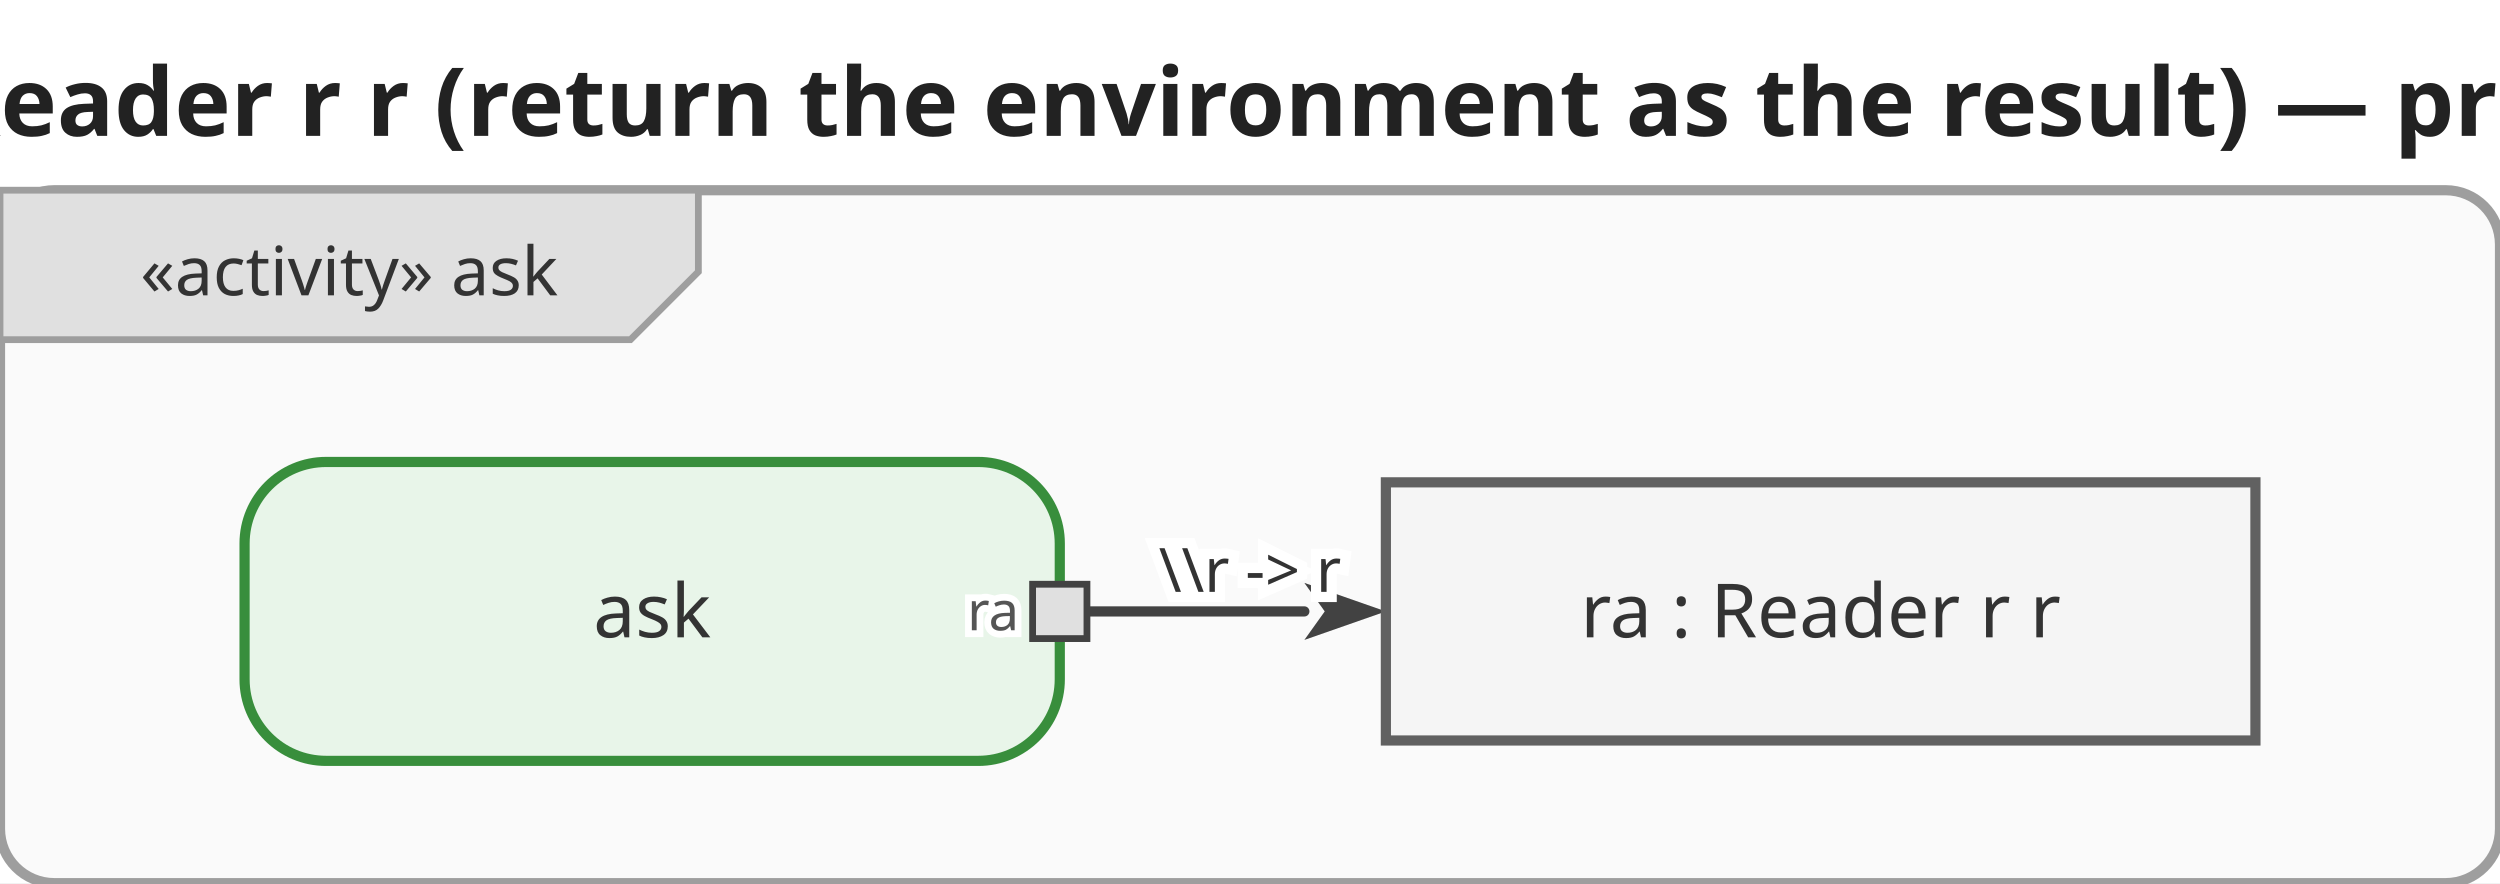
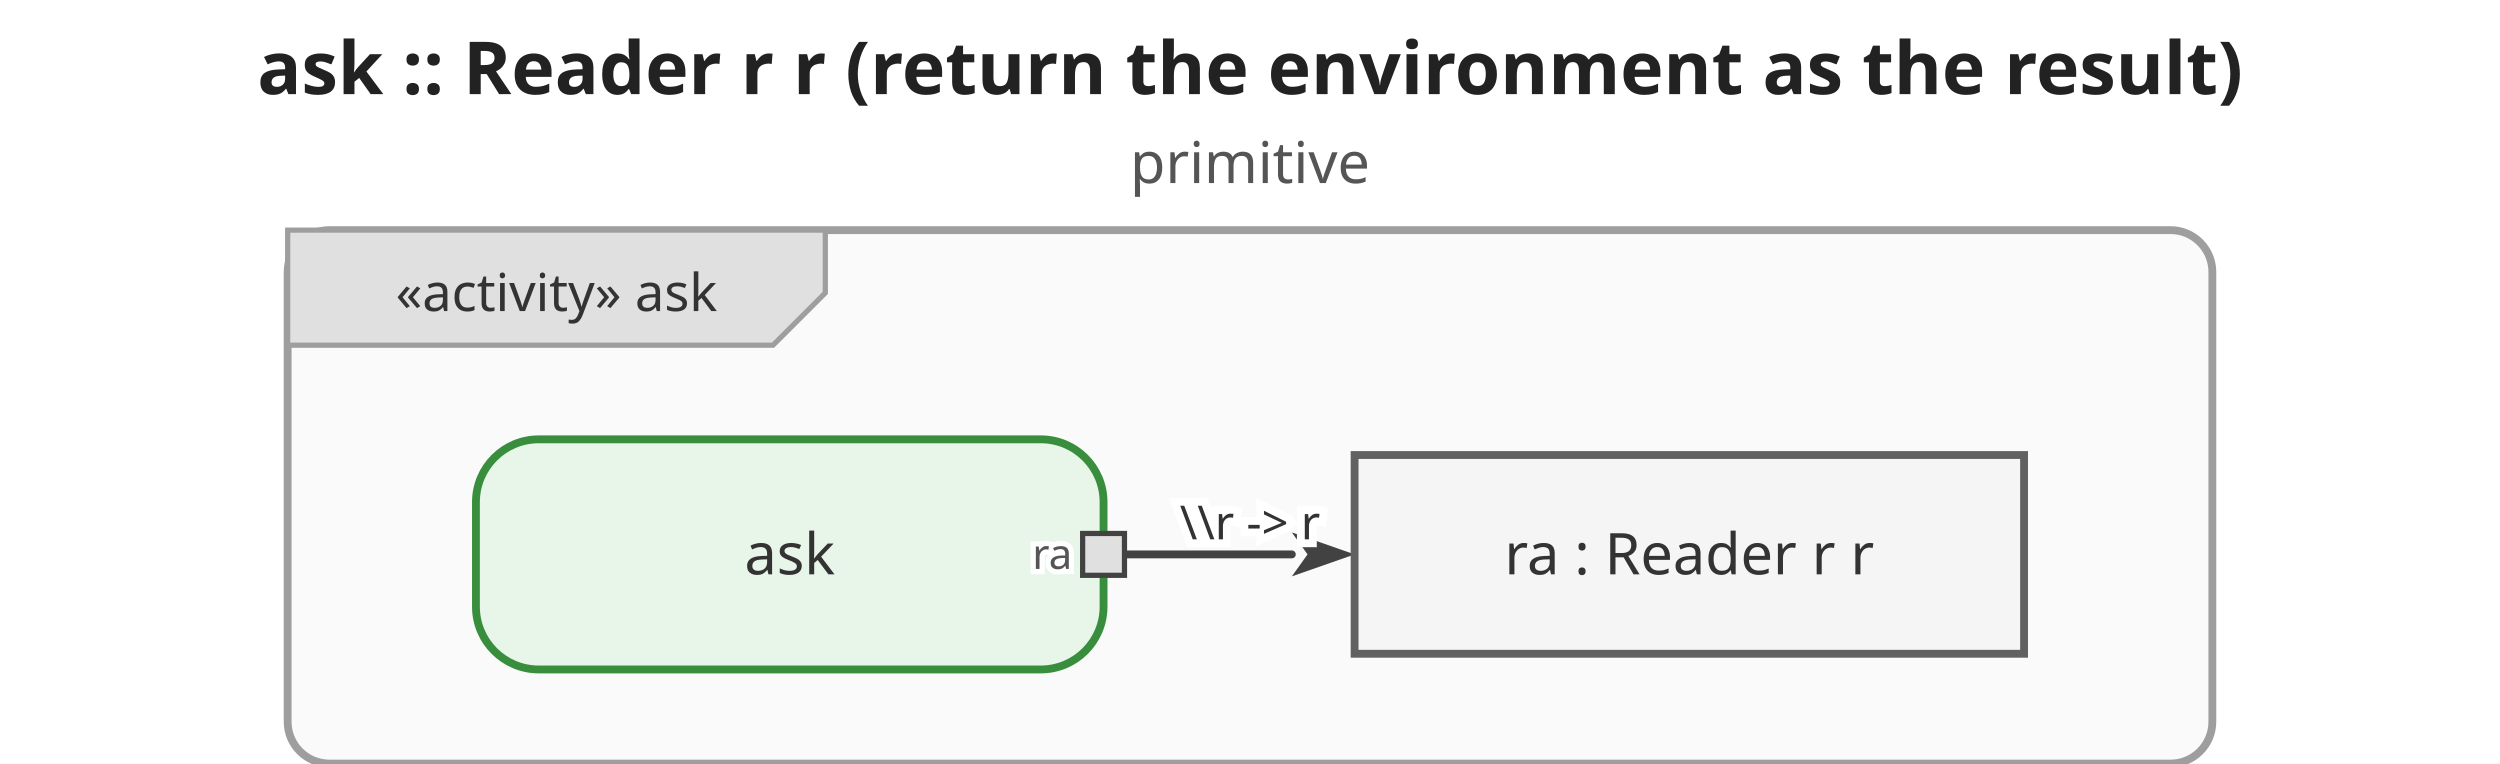
- <svg xmlns="http://www.w3.org/2000/svg" viewBox="0 0 368 130" width="368" height="130">
+ <svg xmlns="http://www.w3.org/2000/svg" viewBox="0 0 478 146" width="478" height="146">
  <defs>
    <marker id="arrowFilled" viewBox="0 0 10 10" refX="0" refY="5" markerWidth="8" markerHeight="8" orient="auto-start-reverse">
      <path d="M0,1.5 L10,5 L0,8.5 L2.5,5 Z" fill="#424242" />
    </marker>
    <marker id="arrowOpen" viewBox="0 0 10 10" refX="0" refY="5" markerWidth="8" markerHeight="8" orient="auto-start-reverse">
      <path d="M0,1.5 L10,5 L0,8.5" fill="none" stroke="#424242" stroke-width="1.25" />
    </marker>
    <marker id="arrowHof" viewBox="0 0 10 10" refX="0" refY="5" markerWidth="8" markerHeight="8" orient="auto-start-reverse">
      <path d="M0,1.5 L10,5 L0,8.5 L2.5,5 Z" fill="#00796b" />
    </marker>
  </defs>
-   <rect width="368" height="130" fill="white" />
-   <text x="184" y="20" text-anchor="middle" font-size="14" font-weight="bold" font-family="sans-serif" fill="#222">ask :: Reader r r   (return the environment as the result) — primitive</text>
-   <g transform="translate(0,28)">
+   <rect width="478" height="146" fill="white" />
+   <text x="239" y="18" text-anchor="middle" font-size="14" font-weight="bold" font-family="sans-serif" fill="#222">ask :: Reader r r   (return the environment as the result)</text>
+   <text x="239" y="35" text-anchor="middle" font-size="11" font-weight="normal" font-family="sans-serif" fill="#555">primitive</text>
+   <g transform="translate(55,44)">
    <rect x="0" y="0" width="368" height="102" rx="8" fill="#fafafa" stroke="#9e9e9e" stroke-width="1.5" />
    <g class="diagram-frame-tab tab-activity">
      <path d="M0,0 L102.8,0 L102.8,12 L92.8,22 L0,22 Z" fill="#e0e0e0" stroke="#9e9e9e" stroke-width="1" />
      <text x="51.4" y="12" text-anchor="middle" font-size="10" font-family="sans-serif" dominant-baseline="middle" fill="#333">«activity» ask</text>
    </g>
    <g class="edge">
      <path d="M160.0,62.0 L192.0,62.0" fill="none" stroke="#424242" stroke-width="1.5" stroke-linejoin="round" stroke-linecap="round" marker-end="url(#arrowFilled)" />
      <text x="184" y="56" text-anchor="middle" dominant-baseline="middle" font-size="9" font-family="sans-serif" fill="#333" stroke="white" stroke-width="3" paint-order="stroke fill">\\r -&gt; r</text>
    </g>
    <g class="action-node">
      <rect x="36" y="40" width="120" height="44" rx="12" fill="#e8f5e9" stroke="#388e3c" stroke-width="1.5" />
      <text class="action-label" x="96" y="62" text-anchor="middle" font-size="11" font-family="sans-serif" dominant-baseline="middle" fill="#333">ask</text>
      <g class="pin pin-out">
        <rect x="152" y="58" width="8" height="8" fill="#e0e0e0" stroke="#424242" stroke-width="1" />
        <text x="150" y="62" text-anchor="end" font-size="8" font-family="sans-serif" dominant-baseline="middle" fill="#555" stroke="white" stroke-width="2" paint-order="stroke fill">ra</text>
      </g>
    </g>
    <g class="object-node">
      <rect x="204" y="43" width="128" height="38" fill="#f5f5f5" stroke="#616161" stroke-width="1.5" />
      <text x="268" y="62" text-anchor="middle" font-size="11" font-family="sans-serif" dominant-baseline="middle" fill="#333">ra : Reader r r</text>
    </g>
  </g>
</svg>
